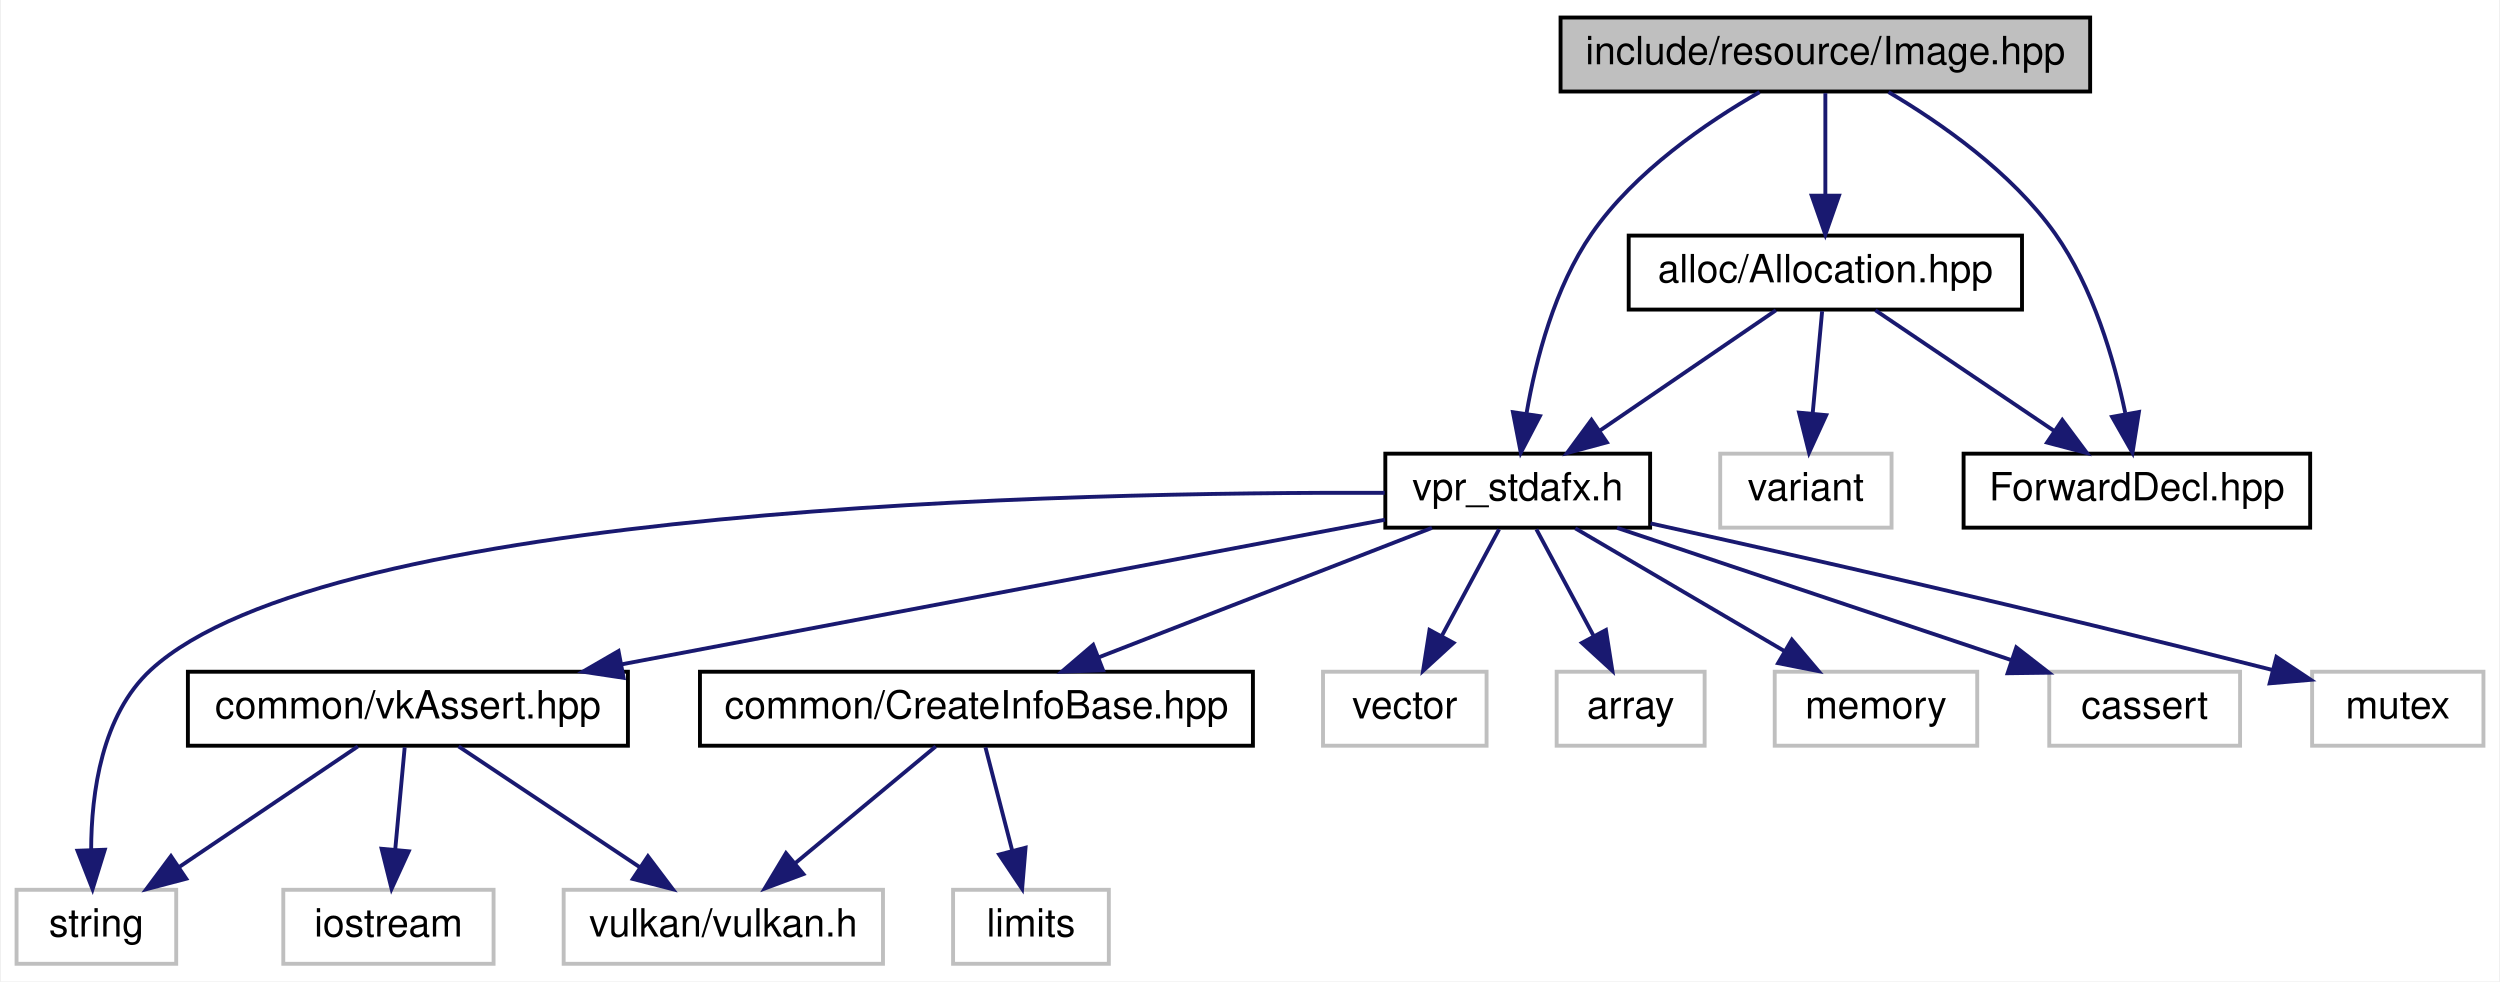
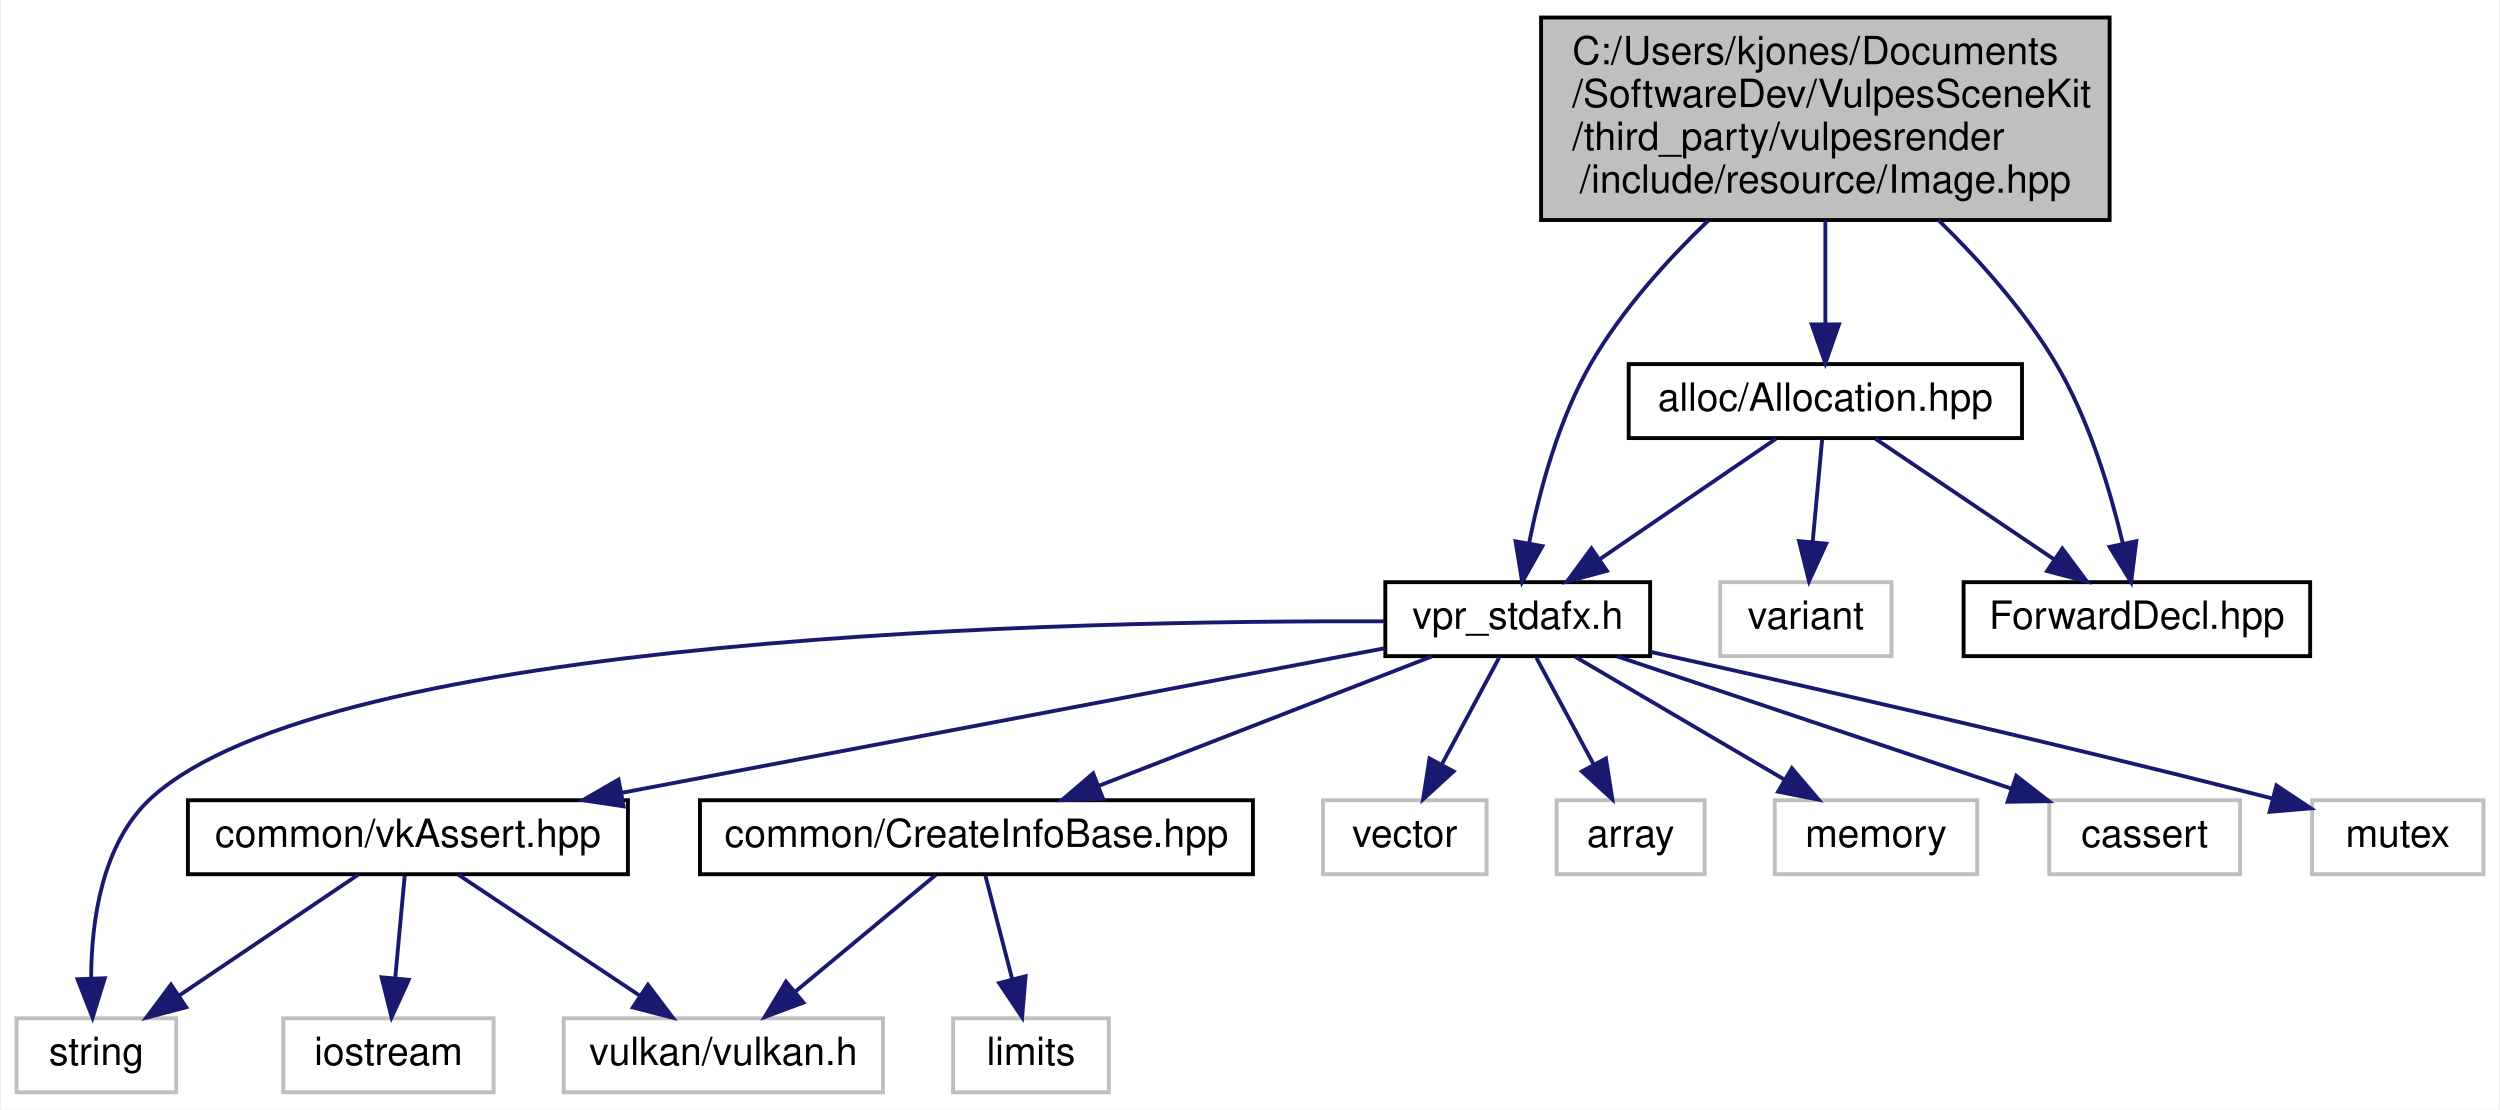
- <svg xmlns="http://www.w3.org/2000/svg" xmlns:xlink="http://www.w3.org/1999/xlink" width="642pt" height="252pt" viewBox="0.00 0.00 641.50 252.00">
-   <g id="graph0" class="graph" transform="scale(1 1) rotate(0) translate(4 248)">
-     <polygon fill="white" stroke="none" points="-4,4 -4,-248 637.5,-248 637.5,4 -4,4" />
+ <svg xmlns="http://www.w3.org/2000/svg" xmlns:xlink="http://www.w3.org/1999/xlink" width="642pt" height="285pt" viewBox="0.00 0.00 641.50 285.00">
+   <g id="graph0" class="graph" transform="scale(1 1) rotate(0) translate(4 281)">
+     <polygon fill="white" stroke="none" points="-4,4 -4,-281 637.5,-281 637.5,4 -4,4" />
    <g id="node1" class="node">
-       <polygon fill="#bfbfbf" stroke="black" points="396.5,-224.5 396.5,-243.5 532.5,-243.5 532.5,-224.5 396.5,-224.5" />
-       <text text-anchor="middle" x="464.5" y="-231.5" font-family="Helvetica,sans-Serif" font-size="10.00">include/resource/Image.hpp</text>
+       <polygon fill="#bfbfbf" stroke="black" points="391.5,-224.5 391.5,-276.5 537.5,-276.5 537.5,-224.5 391.5,-224.5" />
+       <text text-anchor="start" x="399.5" y="-264.5" font-family="Helvetica,sans-Serif" font-size="10.00">C:/Users/kjones/Documents</text>
+       <text text-anchor="start" x="399.5" y="-253.5" font-family="Helvetica,sans-Serif" font-size="10.00">/SoftwareDev/VulpesSceneKit</text>
+       <text text-anchor="start" x="399.5" y="-242.5" font-family="Helvetica,sans-Serif" font-size="10.00">/third_party/vulpesrender</text>
+       <text text-anchor="middle" x="464.5" y="-231.5" font-family="Helvetica,sans-Serif" font-size="10.00">/include/resource/Image.hpp</text>
    </g>
    <g id="node2" class="node">
      <g id="a_node2">
        <a xlink:href="vpr__stdafx_8h.html" target="_top" xlink:title="vpr_stdafx.h">
          <polygon fill="white" stroke="black" points="351.5,-112.5 351.5,-131.5 419.5,-131.5 419.5,-112.5 351.5,-112.5" />
          <text text-anchor="middle" x="385.5" y="-119.5" font-family="Helvetica,sans-Serif" font-size="10.00">vpr_stdafx.h</text>
        </a>
      </g>
    </g>
    <g id="edge1" class="edge">
-       <path fill="none" stroke="midnightblue" d="M447.607,-224.346C434.061,-216.576 415.548,-203.948 404.5,-188 394.981,-174.258 390.174,-155.729 387.782,-141.97" />
-       <polygon fill="midnightblue" stroke="midnightblue" points="391.198,-141.135 386.291,-131.745 384.271,-142.145 391.198,-141.135" />
+       <path fill="none" stroke="midnightblue" d="M434.438,-224.37C423.695,-214.057 412.325,-201.395 404.5,-188 396.068,-173.566 391.141,-155.114 388.427,-141.56" />
+       <polygon fill="midnightblue" stroke="midnightblue" points="391.839,-140.754 386.639,-131.522 384.947,-141.981 391.839,-140.754" />
    </g>
    <g id="node14" class="node">
      <g id="a_node14">
        <a xlink:href="_forward_decl_8hpp.html" target="_top" xlink:title="ForwardDecl.hpp">
          <polygon fill="white" stroke="black" points="500,-112.5 500,-131.5 589,-131.5 589,-112.5 500,-112.5" />
          <text text-anchor="middle" x="544.5" y="-119.5" font-family="Helvetica,sans-Serif" font-size="10.00">ForwardDecl.hpp</text>
        </a>
      </g>
    </g>
    <g id="edge15" class="edge">
-       <path fill="none" stroke="midnightblue" d="M480.728,-224.357C494,-216.512 512.338,-203.773 523.5,-188 533.24,-174.236 538.639,-155.709 541.514,-141.957" />
-       <polygon fill="midnightblue" stroke="midnightblue" points="545.027,-142.203 543.376,-131.737 538.14,-140.948 545.027,-142.203" />
+       <path fill="none" stroke="midnightblue" d="M493.549,-224.471C504.174,-214.079 515.532,-201.337 523.5,-188 532.149,-173.525 537.668,-155.077 540.867,-141.536" />
+       <polygon fill="midnightblue" stroke="midnightblue" points="544.342,-142.022 543.025,-131.509 537.499,-140.549 544.342,-142.022" />
    </g>
    <g id="node15" class="node">
      <g id="a_node15">
        <a xlink:href="_allocation_8hpp.html" target="_top" xlink:title="alloc/Allocation.hpp">
          <polygon fill="white" stroke="black" points="414,-168.5 414,-187.5 515,-187.5 515,-168.5 414,-168.5" />
          <text text-anchor="middle" x="464.5" y="-175.5" font-family="Helvetica,sans-Serif" font-size="10.00">alloc/Allocation.hpp</text>
        </a>
      </g>
    </g>
    <g id="edge16" class="edge">
-       <path fill="none" stroke="midnightblue" d="M464.5,-224.083C464.5,-217.006 464.5,-206.861 464.5,-197.986" />
-       <polygon fill="midnightblue" stroke="midnightblue" points="468,-197.751 464.5,-187.751 461,-197.751 468,-197.751" />
+       <path fill="none" stroke="midnightblue" d="M464.5,-224.446C464.5,-215.73 464.5,-206.104 464.5,-197.964" />
+       <polygon fill="midnightblue" stroke="midnightblue" points="468,-197.695 464.5,-187.695 461,-197.696 468,-197.695" />
    </g>
    <g id="node3" class="node">
      <polygon fill="white" stroke="#bfbfbf" points="0,-0.5 0,-19.5 41,-19.5 41,-0.5 0,-0.5" />
      <text text-anchor="middle" x="20.5" y="-7.5" font-family="Helvetica,sans-Serif" font-size="10.00">string</text>
    </g>
    <g id="edge2" class="edge">
      <path fill="none" stroke="midnightblue" d="M351.335,-121.442C272.316,-121.729 80.193,-117.981 34.5,-76 21.901,-64.424 19.198,-44.464 19.155,-29.708" />
      <polygon fill="midnightblue" stroke="midnightblue" points="22.655,-29.785 19.521,-19.664 15.659,-29.529 22.655,-29.785" />
    </g>
    <g id="node4" class="node">
      <polygon fill="white" stroke="#bfbfbf" points="335.5,-56.5 335.5,-75.5 377.5,-75.5 377.5,-56.5 335.5,-56.5" />
      <text text-anchor="middle" x="356.5" y="-63.5" font-family="Helvetica,sans-Serif" font-size="10.00">vector</text>
    </g>
    <g id="edge3" class="edge">
      <path fill="none" stroke="midnightblue" d="M380.711,-112.083C376.742,-104.691 370.975,-93.953 366.065,-84.811" />
      <polygon fill="midnightblue" stroke="midnightblue" points="369.014,-82.905 361.2,-75.751 362.847,-86.217 369.014,-82.905" />
    </g>
    <g id="node5" class="node">
      <polygon fill="white" stroke="#bfbfbf" points="395.5,-56.5 395.5,-75.5 433.5,-75.5 433.5,-56.5 395.5,-56.5" />
      <text text-anchor="middle" x="414.5" y="-63.5" font-family="Helvetica,sans-Serif" font-size="10.00">array</text>
    </g>
    <g id="edge4" class="edge">
      <path fill="none" stroke="midnightblue" d="M390.289,-112.083C394.258,-104.691 400.025,-93.953 404.935,-84.811" />
      <polygon fill="midnightblue" stroke="midnightblue" points="408.153,-86.217 409.8,-75.751 401.986,-82.905 408.153,-86.217" />
    </g>
    <g id="node6" class="node">
      <polygon fill="white" stroke="#bfbfbf" points="451.5,-56.5 451.5,-75.5 503.5,-75.5 503.5,-56.5 451.5,-56.5" />
      <text text-anchor="middle" x="477.5" y="-63.5" font-family="Helvetica,sans-Serif" font-size="10.00">memory</text>
    </g>
    <g id="edge5" class="edge">
      <path fill="none" stroke="midnightblue" d="M400.281,-112.324C414.767,-103.822 437.073,-90.729 453.993,-80.797" />
      <polygon fill="midnightblue" stroke="midnightblue" points="455.903,-83.735 462.755,-75.654 452.359,-77.698 455.903,-83.735" />
    </g>
    <g id="node7" class="node">
      <polygon fill="white" stroke="#bfbfbf" points="522,-56.5 522,-75.5 571,-75.5 571,-56.5 522,-56.5" />
      <text text-anchor="middle" x="546.5" y="-63.5" font-family="Helvetica,sans-Serif" font-size="10.00">cassert</text>
    </g>
    <g id="edge6" class="edge">
      <path fill="none" stroke="midnightblue" d="M411.011,-112.444C438.335,-103.279 481.85,-88.684 512.167,-78.515" />
      <polygon fill="midnightblue" stroke="midnightblue" points="513.532,-81.749 521.9,-75.251 511.306,-75.112 513.532,-81.749" />
    </g>
    <g id="node8" class="node">
      <polygon fill="white" stroke="#bfbfbf" points="589.5,-56.5 589.5,-75.5 633.5,-75.5 633.5,-56.5 589.5,-56.5" />
      <text text-anchor="middle" x="611.5" y="-63.5" font-family="Helvetica,sans-Serif" font-size="10.00">mutex</text>
    </g>
    <g id="edge7" class="edge">
      <path fill="none" stroke="midnightblue" d="M419.609,-113.589C456.474,-105.469 517.175,-91.781 579.194,-75.98" />
      <polygon fill="midnightblue" stroke="midnightblue" points="580.338,-79.3 589.156,-73.426 578.6,-72.519 580.338,-79.3" />
    </g>
    <g id="node9" class="node">
      <g id="a_node9">
        <a xlink:href="_create_info_base_8hpp.html" target="_top" xlink:title="common/CreateInfoBase.hpp">
          <polygon fill="white" stroke="black" points="175.5,-56.5 175.5,-75.5 317.5,-75.5 317.5,-56.5 175.5,-56.5" />
          <text text-anchor="middle" x="246.5" y="-63.5" font-family="Helvetica,sans-Serif" font-size="10.00">common/CreateInfoBase.hpp</text>
        </a>
      </g>
    </g>
    <g id="edge8" class="edge">
      <path fill="none" stroke="midnightblue" d="M363.475,-112.444C340.396,-103.478 303.938,-89.314 277.859,-79.183" />
      <polygon fill="midnightblue" stroke="midnightblue" points="279.011,-75.875 268.422,-75.516 276.476,-82.4 279.011,-75.875" />
    </g>
    <g id="node12" class="node">
      <g id="a_node12">
        <a xlink:href="vk_assert_8hpp.html" target="_top" xlink:title="common/vkAssert.hpp">
          <polygon fill="white" stroke="black" points="44,-56.5 44,-75.5 157,-75.5 157,-56.5 44,-56.5" />
          <text text-anchor="middle" x="100.5" y="-63.5" font-family="Helvetica,sans-Serif" font-size="10.00">common/vkAssert.hpp</text>
        </a>
      </g>
    </g>
    <g id="edge11" class="edge">
      <path fill="none" stroke="midnightblue" d="M351.405,-114.54C302.901,-105.35 213.444,-88.4 155.493,-77.42" />
      <polygon fill="midnightblue" stroke="midnightblue" points="155.888,-73.932 145.411,-75.51 154.585,-80.81 155.888,-73.932" />
    </g>
    <g id="node10" class="node">
      <polygon fill="white" stroke="#bfbfbf" points="240.5,-0.5 240.5,-19.5 280.5,-19.5 280.5,-0.5 240.5,-0.5" />
      <text text-anchor="middle" x="260.5" y="-7.5" font-family="Helvetica,sans-Serif" font-size="10.00">limits</text>
    </g>
    <g id="edge9" class="edge">
      <path fill="none" stroke="midnightblue" d="M248.812,-56.083C250.667,-48.927 253.335,-38.635 255.654,-29.691" />
      <polygon fill="midnightblue" stroke="midnightblue" points="259.109,-30.309 258.231,-19.751 252.334,-28.553 259.109,-30.309" />
    </g>
    <g id="node11" class="node">
      <polygon fill="white" stroke="#bfbfbf" points="140.5,-0.5 140.5,-19.5 222.5,-19.5 222.5,-0.5 140.5,-0.5" />
      <text text-anchor="middle" x="181.5" y="-7.5" font-family="Helvetica,sans-Serif" font-size="10.00">vulkan/vulkan.h</text>
    </g>
    <g id="edge10" class="edge">
      <path fill="none" stroke="midnightblue" d="M236.057,-56.324C226.354,-48.263 211.685,-36.077 200,-26.369" />
      <polygon fill="midnightblue" stroke="midnightblue" points="202.062,-23.532 192.133,-19.834 197.589,-28.916 202.062,-23.532" />
    </g>
    <g id="edge13" class="edge">
      <path fill="none" stroke="midnightblue" d="M87.647,-56.324C75.284,-47.979 56.37,-35.212 41.763,-25.352" />
      <polygon fill="midnightblue" stroke="midnightblue" points="43.568,-22.348 33.322,-19.654 39.652,-28.15 43.568,-22.348" />
    </g>
    <g id="edge14" class="edge">
      <path fill="none" stroke="midnightblue" d="M113.514,-56.324C126.032,-47.979 145.182,-35.212 159.971,-25.352" />
      <polygon fill="midnightblue" stroke="midnightblue" points="162.139,-28.114 168.518,-19.654 158.256,-22.289 162.139,-28.114" />
    </g>
    <g id="node13" class="node">
      <polygon fill="white" stroke="#bfbfbf" points="68.5,-0.5 68.5,-19.5 122.5,-19.5 122.5,-0.5 68.5,-0.5" />
      <text text-anchor="middle" x="95.5" y="-7.5" font-family="Helvetica,sans-Serif" font-size="10.00">iostream</text>
    </g>
    <g id="edge12" class="edge">
      <path fill="none" stroke="midnightblue" d="M99.674,-56.083C99.019,-49.006 98.08,-38.861 97.258,-29.986" />
      <polygon fill="midnightblue" stroke="midnightblue" points="100.717,-29.386 96.31,-19.751 93.747,-30.031 100.717,-29.386" />
    </g>
    <g id="edge17" class="edge">
      <path fill="none" stroke="midnightblue" d="M451.807,-168.324C439.599,-159.979 420.922,-147.212 406.497,-137.352" />
      <polygon fill="midnightblue" stroke="midnightblue" points="408.392,-134.408 398.161,-131.655 404.442,-140.187 408.392,-134.408" />
    </g>
    <g id="edge18" class="edge">
      <path fill="none" stroke="midnightblue" d="M477.353,-168.324C489.716,-159.979 508.63,-147.212 523.237,-137.352" />
      <polygon fill="midnightblue" stroke="midnightblue" points="525.348,-140.15 531.679,-131.655 521.432,-134.348 525.348,-140.15" />
    </g>
    <g id="node16" class="node">
      <polygon fill="white" stroke="#bfbfbf" points="437.5,-112.5 437.5,-131.5 481.5,-131.5 481.5,-112.5 437.5,-112.5" />
      <text text-anchor="middle" x="459.5" y="-119.5" font-family="Helvetica,sans-Serif" font-size="10.00">variant</text>
    </g>
    <g id="edge19" class="edge">
      <path fill="none" stroke="midnightblue" d="M463.674,-168.083C463.019,-161.006 462.08,-150.861 461.258,-141.986" />
      <polygon fill="midnightblue" stroke="midnightblue" points="464.717,-141.386 460.31,-131.751 457.747,-142.031 464.717,-141.386" />
    </g>
  </g>
</svg>
